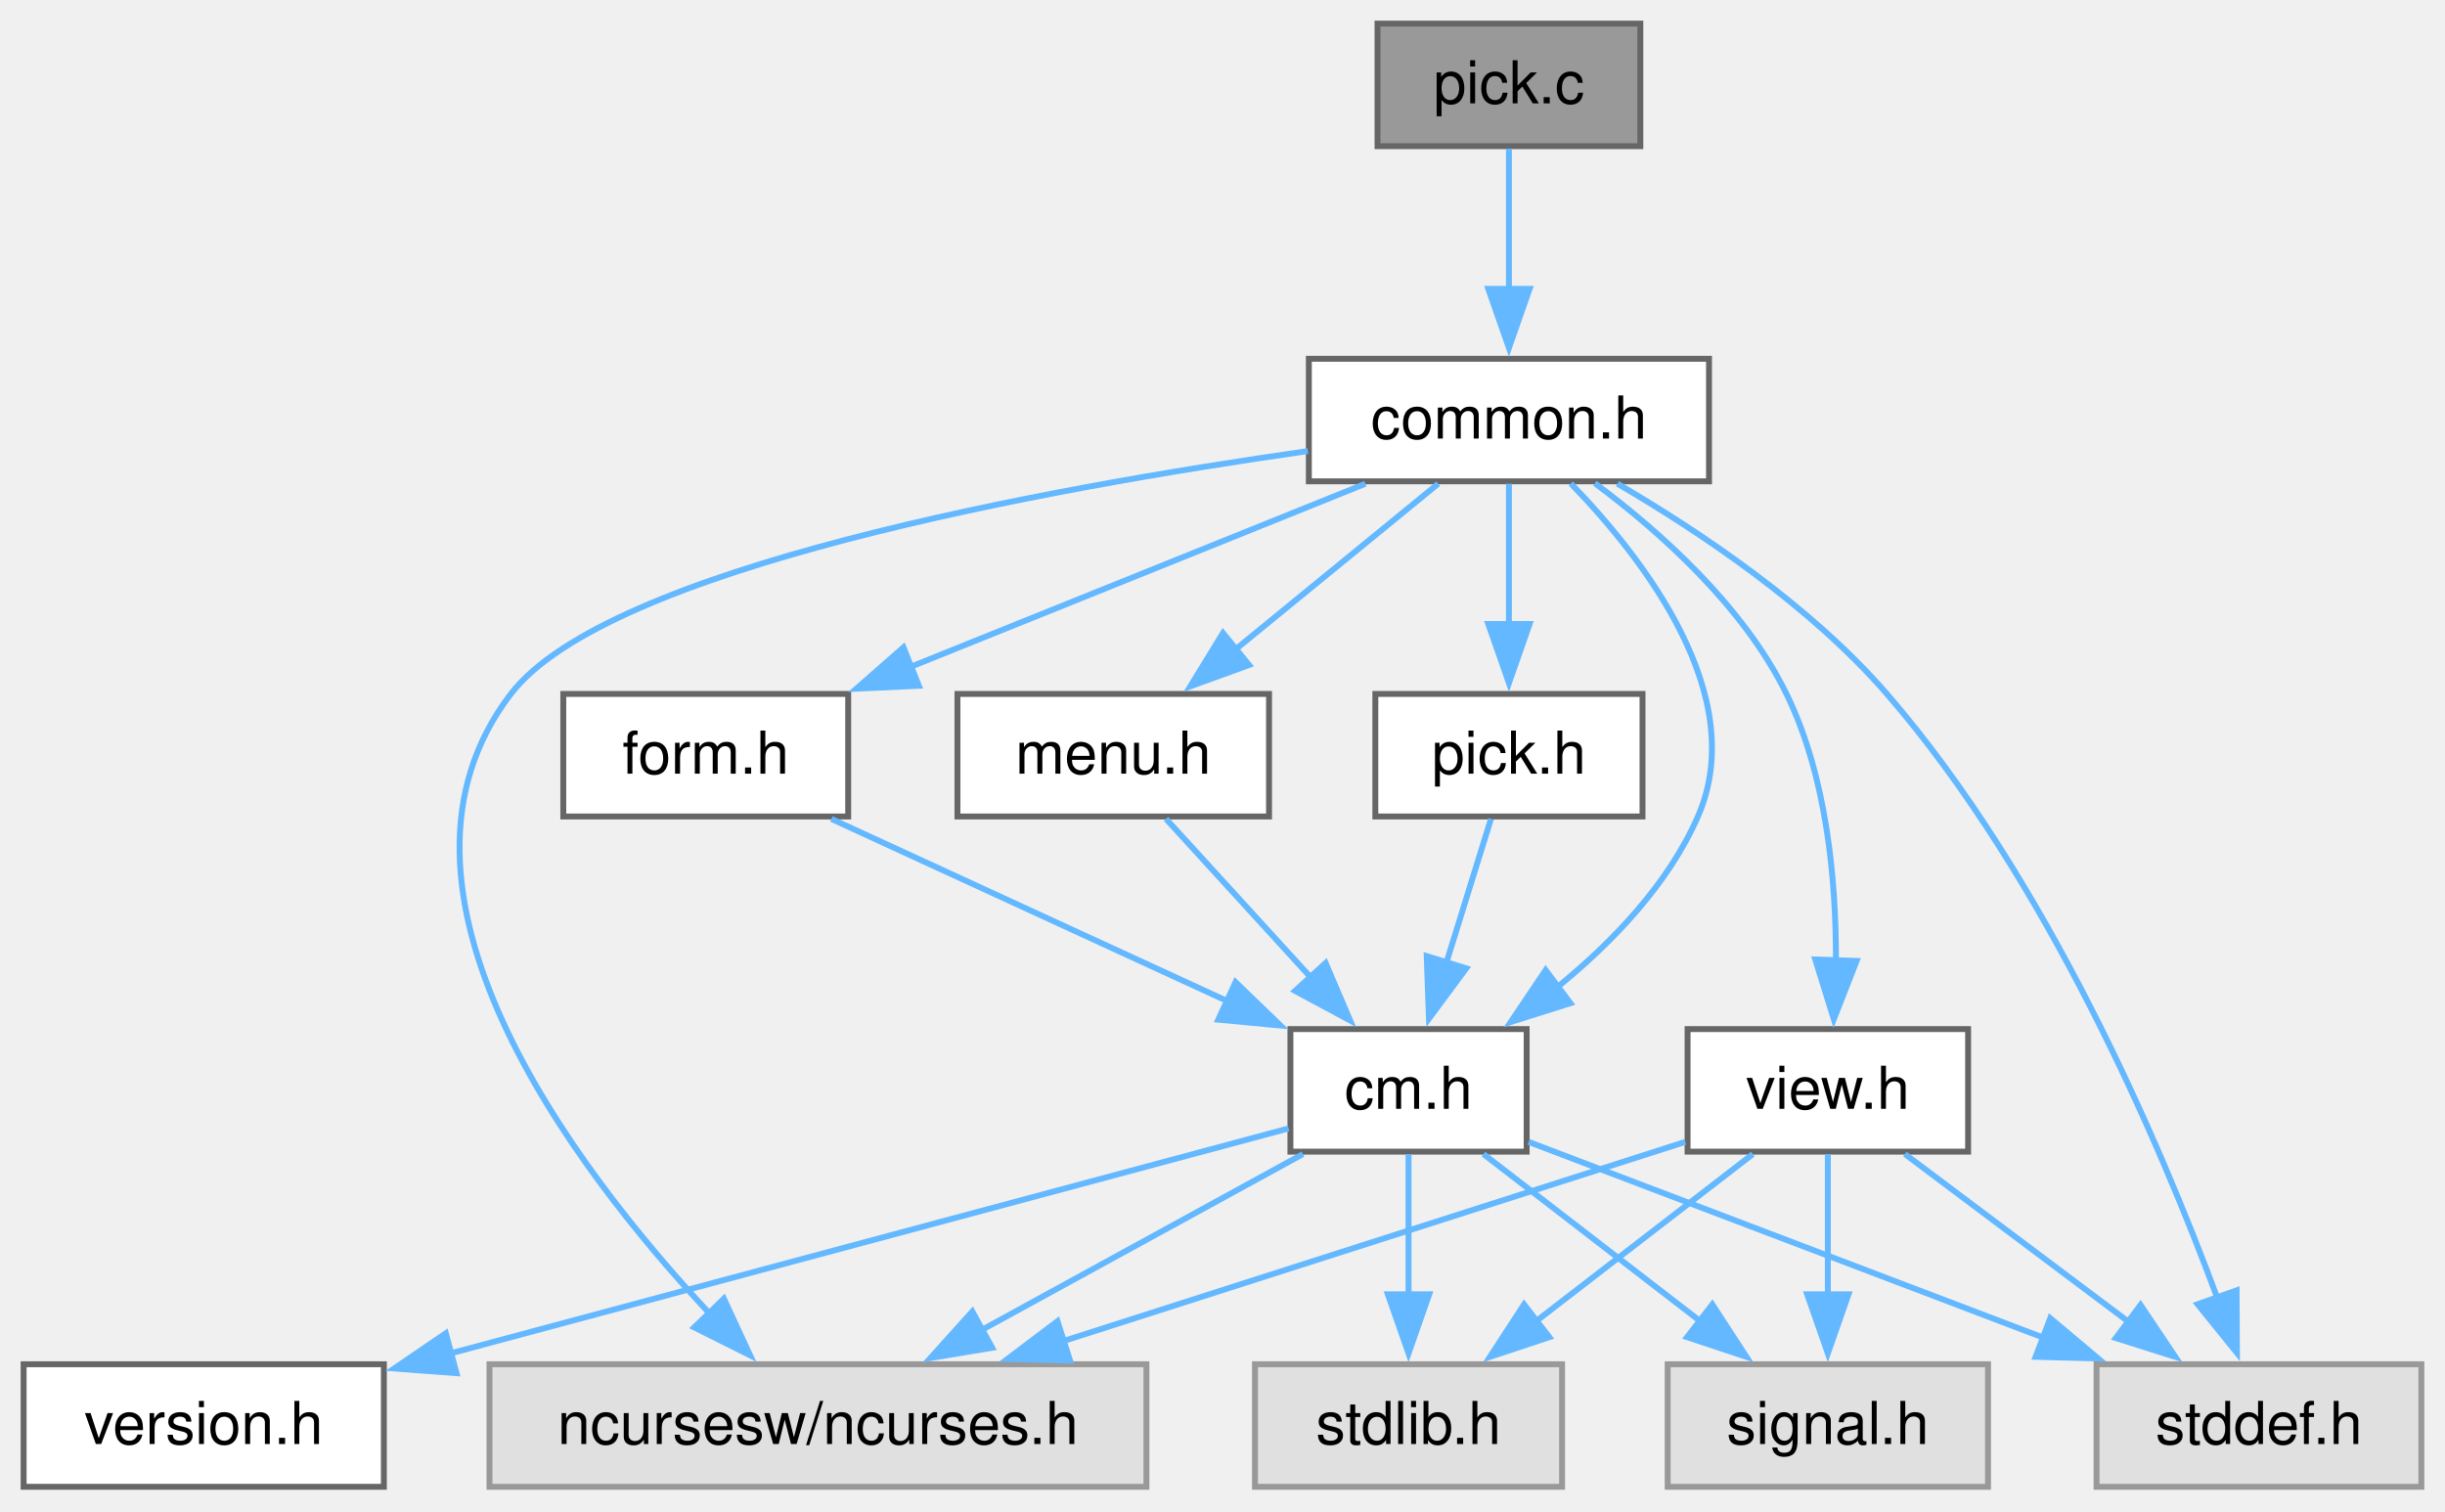
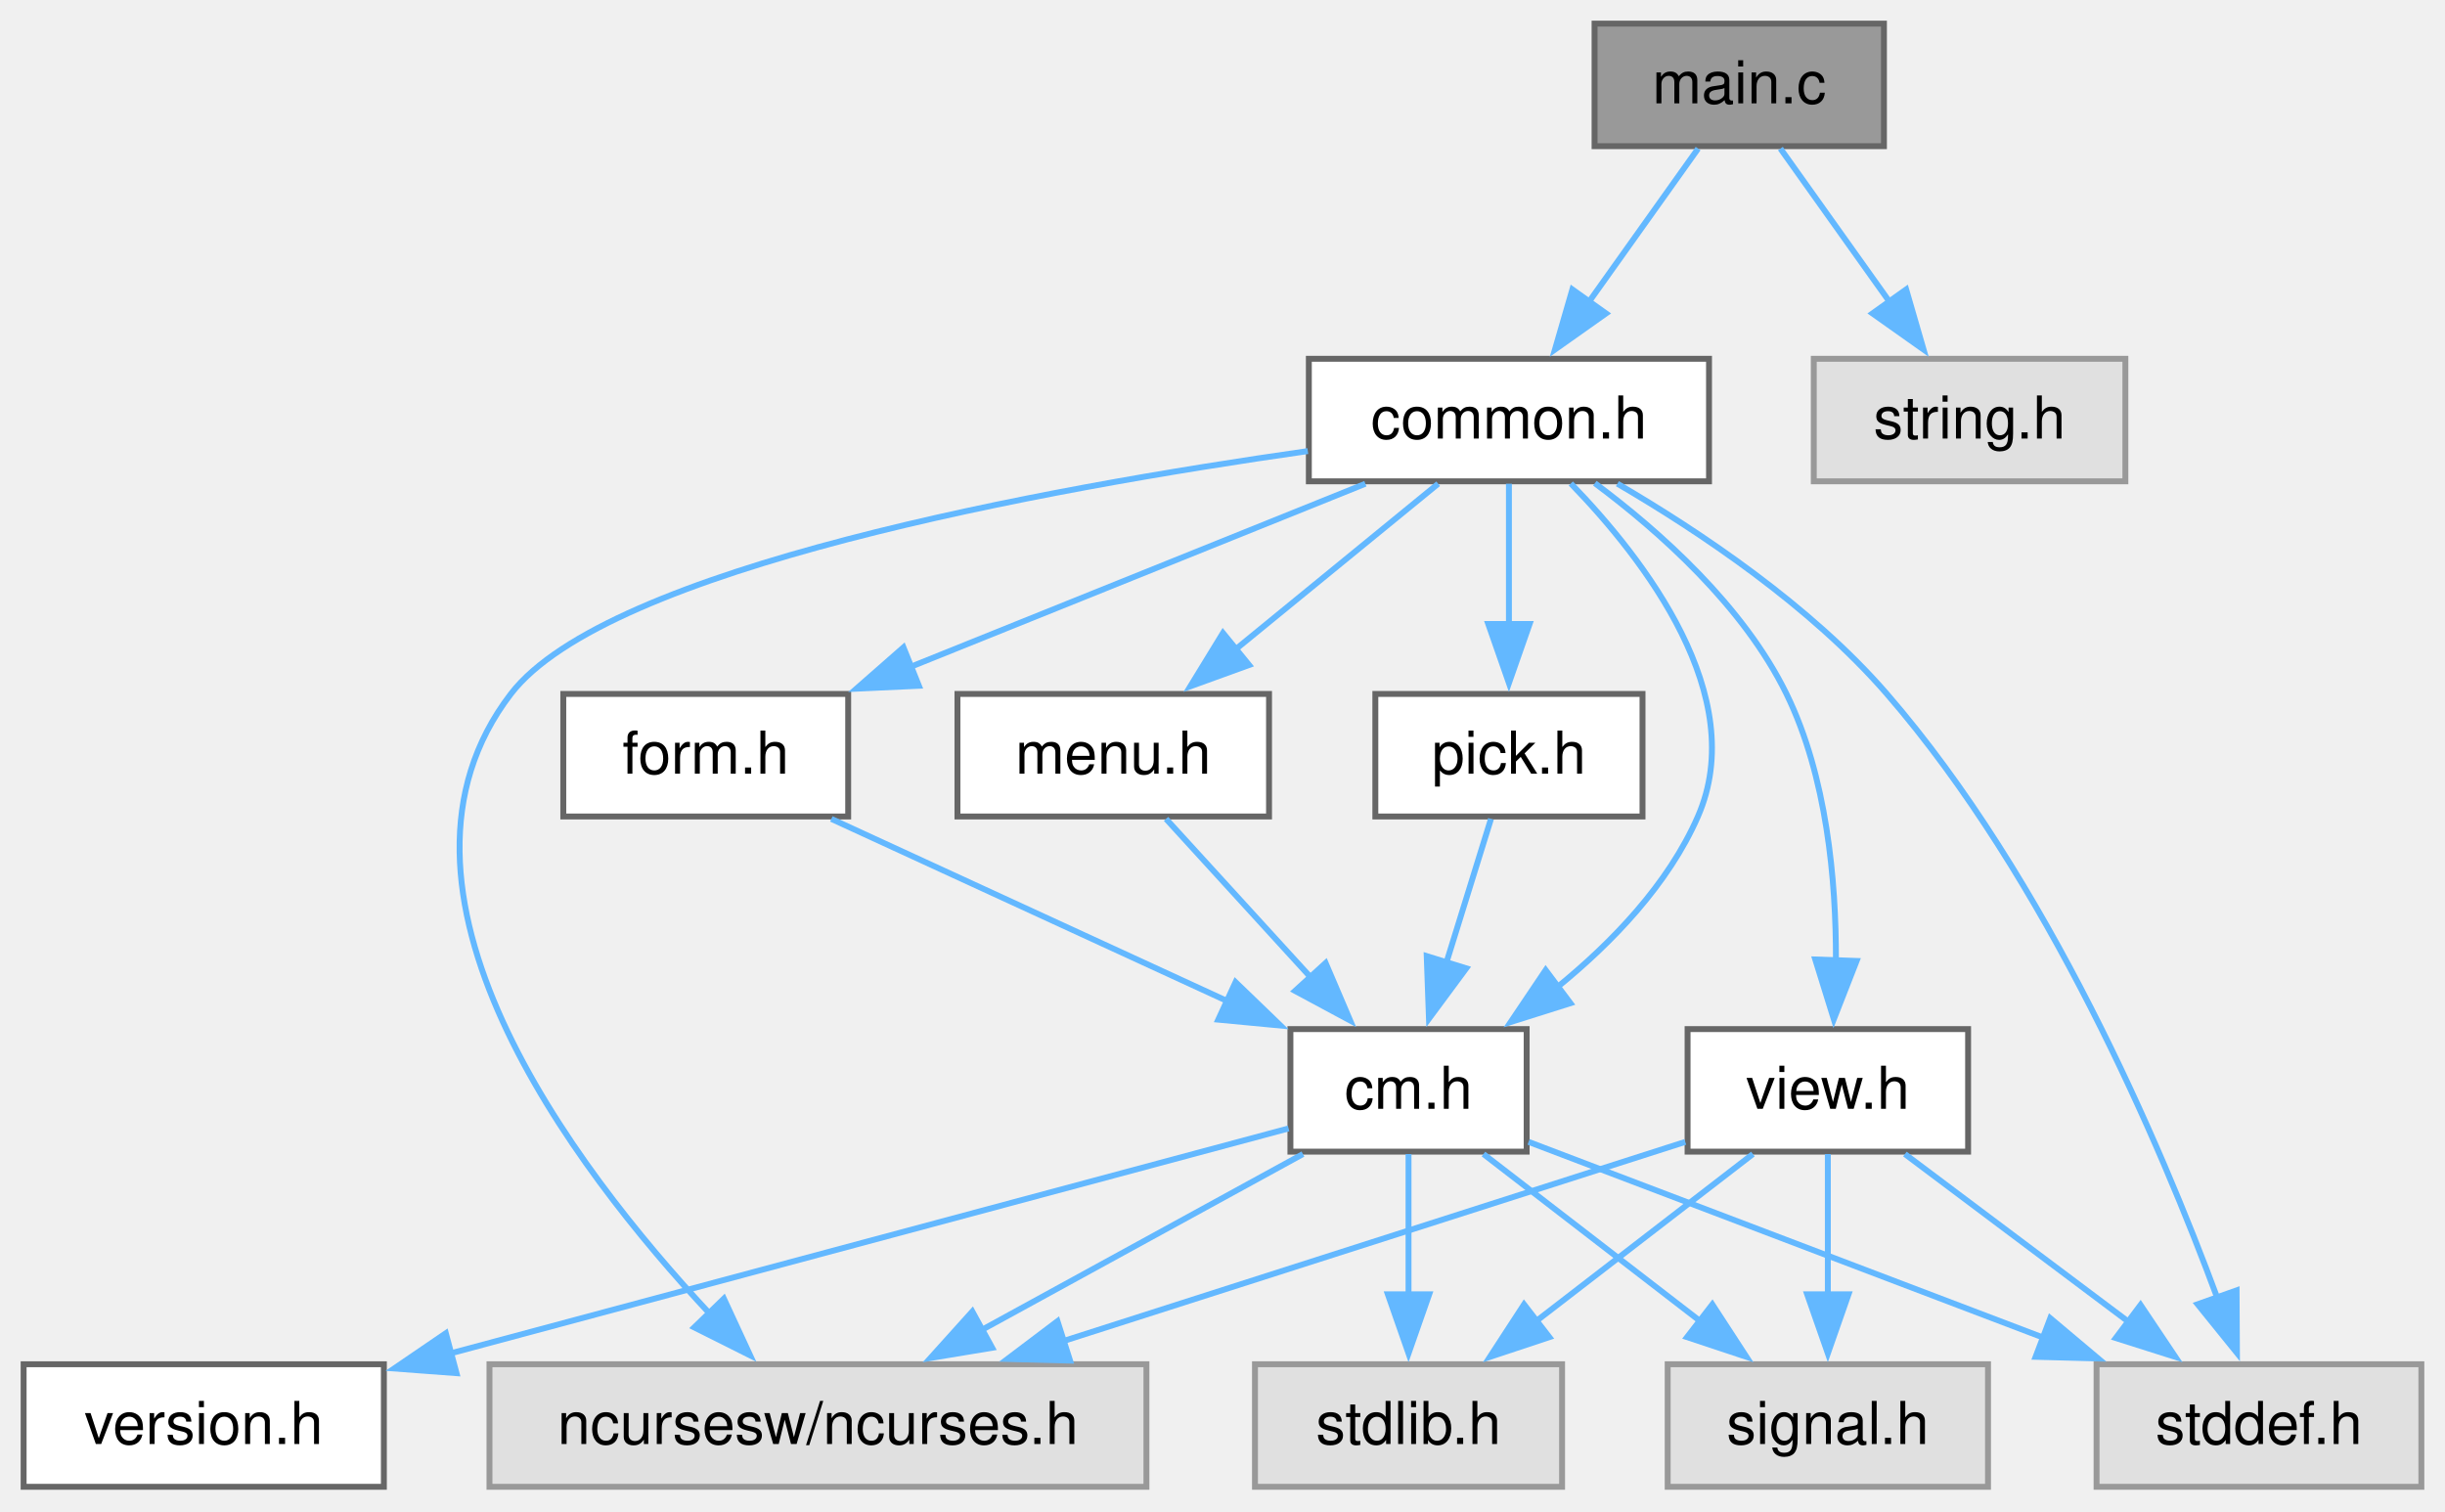
<svg xmlns="http://www.w3.org/2000/svg" xmlns:xlink="http://www.w3.org/1999/xlink" width="414pt" height="256pt" viewBox="0.00 0.00 414.00 256.00">
  <g id="graph0" class="graph" transform="scale(1 1) rotate(0) translate(4 251.75)">
    <g id="Node000001" class="node">
      <g id="a_Node000001">
-         <a xlink:title="Command Line Entry Point for C-Menu Pick.">
-           <polygon fill="#999999" stroke="#666666" points="273.75,-247.75 229.25,-247.75 229.25,-227 273.75,-227 273.75,-247.75" />
-           <text xml:space="preserve" text-anchor="middle" x="251.5" y="-234.25" font-family="Helvetica,sans-Serif" font-size="10.00">pick.c</text>
+         <a xlink:title="Command line start-up for C-Menu components.">
+           <polygon fill="#999999" stroke="#666666" points="315,-247.75 266,-247.75 266,-227 315,-227 315,-247.75" />
+           <text xml:space="preserve" text-anchor="middle" x="290.5" y="-234.25" font-family="Helvetica,sans-Serif" font-size="10.00">main.c</text>
        </a>
      </g>
    </g>
    <g id="Node000002" class="node">
      <g id="a_Node000002">
        <a xlink:href="../../dd/dd8/a00719.html" target="_top" xlink:title="Headder for C-Menu Menu, Form, Pick, and View components.">
          <polygon fill="white" stroke="#666666" points="285.38,-191 217.62,-191 217.62,-170.25 285.38,-170.25 285.38,-191" />
          <text xml:space="preserve" text-anchor="middle" x="251.5" y="-177.5" font-family="Helvetica,sans-Serif" font-size="10.00">common.h</text>
        </a>
      </g>
    </g>
    <g id="edge1_Node000001_Node000002" class="edge">
      <g id="a_edge1_Node000001_Node000002">
        <a xlink:title=" ">
-           <path fill="none" stroke="#63b8ff" d="M251.5,-226.59C251.5,-219.97 251.5,-210.97 251.5,-202.77" />
-           <polygon fill="#63b8ff" stroke="#63b8ff" points="255,-202.84 251.5,-192.84 248,-202.84 255,-202.84" />
+           <path fill="none" stroke="#63b8ff" d="M283.53,-226.59C278.37,-219.35 271.18,-209.26 264.93,-200.47" />
+           <polygon fill="#63b8ff" stroke="#63b8ff" points="267.94,-198.68 259.29,-192.56 262.24,-202.74 267.94,-198.68" />
+         </a>
+       </g>
+     </g>
+     <g id="Node000013" class="node">
+       <g id="a_Node000013">
+         <a xlink:title=" ">
+           <polygon fill="#e0e0e0" stroke="#999999" points="355.88,-191 303.12,-191 303.12,-170.25 355.88,-170.25 355.88,-191" />
+           <text xml:space="preserve" text-anchor="middle" x="329.5" y="-177.5" font-family="Helvetica,sans-Serif" font-size="10.00">string.h</text>
+         </a>
+       </g>
+     </g>
+     <g id="edge21_Node000001_Node000013" class="edge">
+       <g id="a_edge21_Node000001_Node000013">
+         <a xlink:title=" ">
+           <path fill="none" stroke="#63b8ff" d="M297.47,-226.59C302.63,-219.35 309.82,-209.26 316.07,-200.47" />
+           <polygon fill="#63b8ff" stroke="#63b8ff" points="318.76,-202.74 321.71,-192.56 313.06,-198.68 318.76,-202.74" />
        </a>
      </g>
    </g>
    <g id="Node000003" class="node">
      <g id="a_Node000003">
        <a xlink:title=" ">
          <polygon fill="#e0e0e0" stroke="#999999" points="190.12,-20.75 78.88,-20.75 78.88,0 190.12,0 190.12,-20.75" />
          <text xml:space="preserve" text-anchor="middle" x="134.5" y="-7.25" font-family="Helvetica,sans-Serif" font-size="10.00">ncursesw/ncurses.h</text>
        </a>
      </g>
    </g>
    <g id="edge2_Node000002_Node000003" class="edge">
      <g id="a_edge2_Node000002_Node000003">
        <a xlink:title=" ">
          <path fill="none" stroke="#63b8ff" d="M217.45,-175.37C172.97,-169.03 98.82,-155.52 82.5,-134.25 57.28,-101.37 92.71,-54.43 116.33,-29.15" />
          <polygon fill="#63b8ff" stroke="#63b8ff" points="118.57,-31.86 123.02,-22.25 113.55,-26.99 118.57,-31.86" />
        </a>
      </g>
    </g>
    <g id="Node000004" class="node">
      <g id="a_Node000004">
        <a xlink:href="../../d8/db9/a00725.html" target="_top" xlink:title="Headder for C-Menu API library, libcm.so.">
          <polygon fill="white" stroke="#666666" points="254.5,-77.5 214.5,-77.5 214.5,-56.75 254.5,-56.75 254.5,-77.5" />
          <text xml:space="preserve" text-anchor="middle" x="234.5" y="-64" font-family="Helvetica,sans-Serif" font-size="10.00">cm.h</text>
        </a>
      </g>
    </g>
    <g id="edge3_Node000002_Node000004" class="edge">
      <g id="a_edge3_Node000002_Node000004">
        <a xlink:title=" ">
          <path fill="none" stroke="#63b8ff" d="M261.98,-169.88C274.41,-157.08 292.38,-133.84 283.5,-113.5 278.49,-102.03 268.98,-92.16 259.67,-84.58" />
          <polygon fill="#63b8ff" stroke="#63b8ff" points="261.91,-81.89 251.8,-78.7 257.72,-87.49 261.91,-81.89" />
        </a>
      </g>
    </g>
    <g id="Node000007" class="node">
      <g id="a_Node000007">
        <a xlink:title=" ">
          <polygon fill="#e0e0e0" stroke="#999999" points="406,-20.75 351,-20.75 351,0 406,0 406,-20.75" />
          <text xml:space="preserve" text-anchor="middle" x="378.5" y="-7.25" font-family="Helvetica,sans-Serif" font-size="10.00">stddef.h</text>
        </a>
      </g>
    </g>
    <g id="edge20_Node000002_Node000007" class="edge">
      <g id="a_edge20_Node000002_Node000007">
        <a xlink:title=" ">
          <path fill="none" stroke="#63b8ff" d="M269.87,-169.85C283.75,-161.75 302.57,-149.18 315.5,-134.25 342.6,-102.97 361.8,-57.99 371.43,-32.02" />
          <polygon fill="#63b8ff" stroke="#63b8ff" points="374.71,-33.26 374.77,-22.67 368.11,-30.91 374.71,-33.26" />
        </a>
      </g>
    </g>
    <g id="Node000009" class="node">
      <g id="a_Node000009">
        <a xlink:href="../../d2/d94/a00716.html" target="_top" xlink:title="Form data structures, enums, types, end external declarations.">
          <polygon fill="white" stroke="#666666" points="139.62,-134.25 91.38,-134.25 91.38,-113.5 139.62,-113.5 139.62,-134.25" />
          <text xml:space="preserve" text-anchor="middle" x="115.5" y="-120.75" font-family="Helvetica,sans-Serif" font-size="10.00">form.h</text>
        </a>
      </g>
    </g>
    <g id="edge9_Node000002_Node000009" class="edge">
      <g id="a_edge9_Node000002_Node000009">
        <a xlink:title=" ">
          <path fill="none" stroke="#63b8ff" d="M227.19,-169.84C205.72,-161.19 174.18,-148.5 150.09,-138.8" />
          <polygon fill="#63b8ff" stroke="#63b8ff" points="151.59,-135.63 141.01,-135.14 148.98,-142.13 151.59,-135.63" />
        </a>
      </g>
    </g>
    <g id="Node000010" class="node">
      <g id="a_Node000010">
        <a xlink:href="../../df/df7/a00731.html" target="_top" xlink:title="Menu data structures, enums, types, end external declarations.">
          <polygon fill="white" stroke="#666666" points="210.88,-134.25 158.12,-134.25 158.12,-113.5 210.88,-113.5 210.88,-134.25" />
          <text xml:space="preserve" text-anchor="middle" x="184.5" y="-120.75" font-family="Helvetica,sans-Serif" font-size="10.00">menu.h</text>
        </a>
      </g>
    </g>
    <g id="edge11_Node000002_Node000010" class="edge">
      <g id="a_edge11_Node000002_Node000010">
        <a xlink:title=" ">
          <path fill="none" stroke="#63b8ff" d="M239.52,-169.84C229.99,-162.05 216.44,-150.97 205.17,-141.76" />
          <polygon fill="#63b8ff" stroke="#63b8ff" points="207.5,-139.15 197.55,-135.54 203.08,-144.57 207.5,-139.15" />
        </a>
      </g>
    </g>
    <g id="Node000011" class="node">
      <g id="a_Node000011">
        <a xlink:href="../../db/d7c/a00722.html" target="_top" xlink:title="Pick data structures, enums, types, end external declarations.">
          <polygon fill="white" stroke="#666666" points="274.12,-134.25 228.88,-134.25 228.88,-113.5 274.12,-113.5 274.12,-134.25" />
          <text xml:space="preserve" text-anchor="middle" x="251.5" y="-120.75" font-family="Helvetica,sans-Serif" font-size="10.00">pick.h</text>
        </a>
      </g>
    </g>
    <g id="edge13_Node000002_Node000011" class="edge">
      <g id="a_edge13_Node000002_Node000011">
        <a xlink:title=" ">
          <path fill="none" stroke="#63b8ff" d="M251.5,-169.84C251.5,-163.22 251.5,-154.22 251.5,-146.02" />
          <polygon fill="#63b8ff" stroke="#63b8ff" points="255,-146.09 251.5,-136.09 248,-146.09 255,-146.09" />
        </a>
      </g>
    </g>
    <g id="Node000012" class="node">
      <g id="a_Node000012">
        <a xlink:href="../../d6/dc0/a00734.html" target="_top" xlink:title="View data structures, enums, types, end external declarations.">
          <polygon fill="white" stroke="#666666" points="329.25,-77.5 281.75,-77.5 281.75,-56.75 329.25,-56.75 329.25,-77.5" />
          <text xml:space="preserve" text-anchor="middle" x="305.5" y="-64" font-family="Helvetica,sans-Serif" font-size="10.00">view.h</text>
        </a>
      </g>
    </g>
    <g id="edge15_Node000002_Node000012" class="edge">
      <g id="a_edge15_Node000002_Node000012">
        <a xlink:title=" ">
          <path fill="none" stroke="#63b8ff" d="M266.05,-169.93C276.97,-161.8 291.23,-149.13 298.5,-134.25 305.33,-120.26 306.91,-102.65 306.87,-89.13" />
          <polygon fill="#63b8ff" stroke="#63b8ff" points="310.37,-89.04 306.51,-79.17 303.37,-89.29 310.37,-89.04" />
        </a>
      </g>
    </g>
    <g id="edge5_Node000004_Node000003" class="edge">
      <g id="a_edge5_Node000004_Node000003">
        <a xlink:title=" ">
          <path fill="none" stroke="#63b8ff" d="M216.62,-56.34C201.41,-48.01 179.31,-35.91 161.87,-26.36" />
          <polygon fill="#63b8ff" stroke="#63b8ff" points="164,-23.54 153.55,-21.81 160.64,-29.68 164,-23.54" />
        </a>
      </g>
    </g>
    <g id="Node000005" class="node">
      <g id="a_Node000005">
        <a xlink:href="../../df/d3b/a00728.html" target="_top" xlink:title=" ">
          <polygon fill="white" stroke="#666666" points="61,-20.75 0,-20.75 0,0 61,0 61,-20.75" />
          <text xml:space="preserve" text-anchor="middle" x="30.5" y="-7.25" font-family="Helvetica,sans-Serif" font-size="10.00">version.h</text>
        </a>
      </g>
    </g>
    <g id="edge4_Node000004_Node000005" class="edge">
      <g id="a_edge4_Node000004_Node000005">
        <a xlink:title=" ">
          <path fill="none" stroke="#63b8ff" d="M214.19,-60.68C181.26,-51.84 115.53,-34.2 72.29,-22.59" />
          <polygon fill="#63b8ff" stroke="#63b8ff" points="73.3,-19.24 62.74,-20.03 71.49,-26 73.3,-19.24" />
        </a>
      </g>
    </g>
    <g id="Node000006" class="node">
      <g id="a_Node000006">
        <a xlink:title=" ">
          <polygon fill="#e0e0e0" stroke="#999999" points="332.62,-20.75 278.38,-20.75 278.38,0 332.62,0 332.62,-20.75" />
          <text xml:space="preserve" text-anchor="middle" x="305.5" y="-7.25" font-family="Helvetica,sans-Serif" font-size="10.00">signal.h</text>
        </a>
      </g>
    </g>
    <g id="edge6_Node000004_Node000006" class="edge">
      <g id="a_edge6_Node000004_Node000006">
        <a xlink:title=" ">
          <path fill="none" stroke="#63b8ff" d="M247.19,-56.34C257.39,-48.47 271.94,-37.25 283.96,-27.99" />
          <polygon fill="#63b8ff" stroke="#63b8ff" points="285.94,-30.88 291.72,-22 281.66,-25.34 285.94,-30.88" />
        </a>
      </g>
    </g>
    <g id="edge7_Node000004_Node000007" class="edge">
      <g id="a_edge7_Node000004_Node000007">
        <a xlink:title=" ">
          <path fill="none" stroke="#63b8ff" d="M254.83,-58.4C277.48,-49.78 314.56,-35.69 342.22,-25.17" />
          <polygon fill="#63b8ff" stroke="#63b8ff" points="343.16,-28.55 351.27,-21.73 340.68,-22.01 343.16,-28.55" />
        </a>
      </g>
    </g>
    <g id="Node000008" class="node">
      <g id="a_Node000008">
        <a xlink:title=" ">
          <polygon fill="#e0e0e0" stroke="#999999" points="260.5,-20.75 208.5,-20.75 208.5,0 260.5,0 260.5,-20.75" />
          <text xml:space="preserve" text-anchor="middle" x="234.5" y="-7.25" font-family="Helvetica,sans-Serif" font-size="10.00">stdlib.h</text>
        </a>
      </g>
    </g>
    <g id="edge8_Node000004_Node000008" class="edge">
      <g id="a_edge8_Node000004_Node000008">
        <a xlink:title=" ">
          <path fill="none" stroke="#63b8ff" d="M234.5,-56.34C234.5,-49.72 234.5,-40.72 234.5,-32.52" />
          <polygon fill="#63b8ff" stroke="#63b8ff" points="238,-32.59 234.5,-22.59 231,-32.59 238,-32.59" />
        </a>
      </g>
    </g>
    <g id="edge10_Node000009_Node000004" class="edge">
      <g id="a_edge10_Node000009_Node000004">
        <a xlink:title=" ">
          <path fill="none" stroke="#63b8ff" d="M136.77,-113.09C155.45,-104.5 182.83,-91.9 203.86,-82.22" />
          <polygon fill="#63b8ff" stroke="#63b8ff" points="205.21,-85.45 212.83,-78.1 202.28,-79.1 205.21,-85.45" />
        </a>
      </g>
    </g>
    <g id="edge12_Node000010_Node000004" class="edge">
      <g id="a_edge12_Node000010_Node000004">
        <a xlink:title=" ">
          <path fill="none" stroke="#63b8ff" d="M193.44,-113.09C200.26,-105.61 209.86,-95.11 218.06,-86.13" />
          <polygon fill="#63b8ff" stroke="#63b8ff" points="220.46,-88.69 224.62,-78.95 215.29,-83.97 220.46,-88.69" />
        </a>
      </g>
    </g>
    <g id="edge14_Node000011_Node000004" class="edge">
      <g id="a_edge14_Node000011_Node000004">
        <a xlink:title=" ">
          <path fill="none" stroke="#63b8ff" d="M248.46,-113.09C246.36,-106.31 243.48,-97.05 240.89,-88.69" />
          <polygon fill="#63b8ff" stroke="#63b8ff" points="244.27,-87.79 237.96,-79.27 237.58,-89.86 244.27,-87.79" />
        </a>
      </g>
    </g>
    <g id="edge16_Node000012_Node000003" class="edge">
      <g id="a_edge16_Node000012_Node000003">
        <a xlink:title=" ">
          <path fill="none" stroke="#63b8ff" d="M281.36,-58.4C253.98,-49.63 208.86,-35.18 175.85,-24.61" />
          <polygon fill="#63b8ff" stroke="#63b8ff" points="177.19,-21.37 166.6,-21.65 175.06,-28.04 177.19,-21.37" />
        </a>
      </g>
    </g>
    <g id="edge17_Node000012_Node000006" class="edge">
      <g id="a_edge17_Node000012_Node000006">
        <a xlink:title=" ">
          <path fill="none" stroke="#63b8ff" d="M305.5,-56.34C305.5,-49.72 305.5,-40.72 305.5,-32.52" />
          <polygon fill="#63b8ff" stroke="#63b8ff" points="309,-32.59 305.5,-22.59 302,-32.59 309,-32.59" />
        </a>
      </g>
    </g>
    <g id="edge18_Node000012_Node000007" class="edge">
      <g id="a_edge18_Node000012_Node000007">
        <a xlink:title=" ">
          <path fill="none" stroke="#63b8ff" d="M318.55,-56.34C329.14,-48.4 344.29,-37.03 356.72,-27.71" />
          <polygon fill="#63b8ff" stroke="#63b8ff" points="358.45,-30.79 364.35,-21.99 354.25,-25.19 358.45,-30.79" />
        </a>
      </g>
    </g>
    <g id="edge19_Node000012_Node000008" class="edge">
      <g id="a_edge19_Node000012_Node000008">
        <a xlink:title=" ">
          <path fill="none" stroke="#63b8ff" d="M292.81,-56.34C282.61,-48.47 268.06,-37.25 256.04,-27.99" />
          <polygon fill="#63b8ff" stroke="#63b8ff" points="258.34,-25.34 248.28,-22 254.06,-30.88 258.34,-25.34" />
        </a>
      </g>
    </g>
  </g>
</svg>
